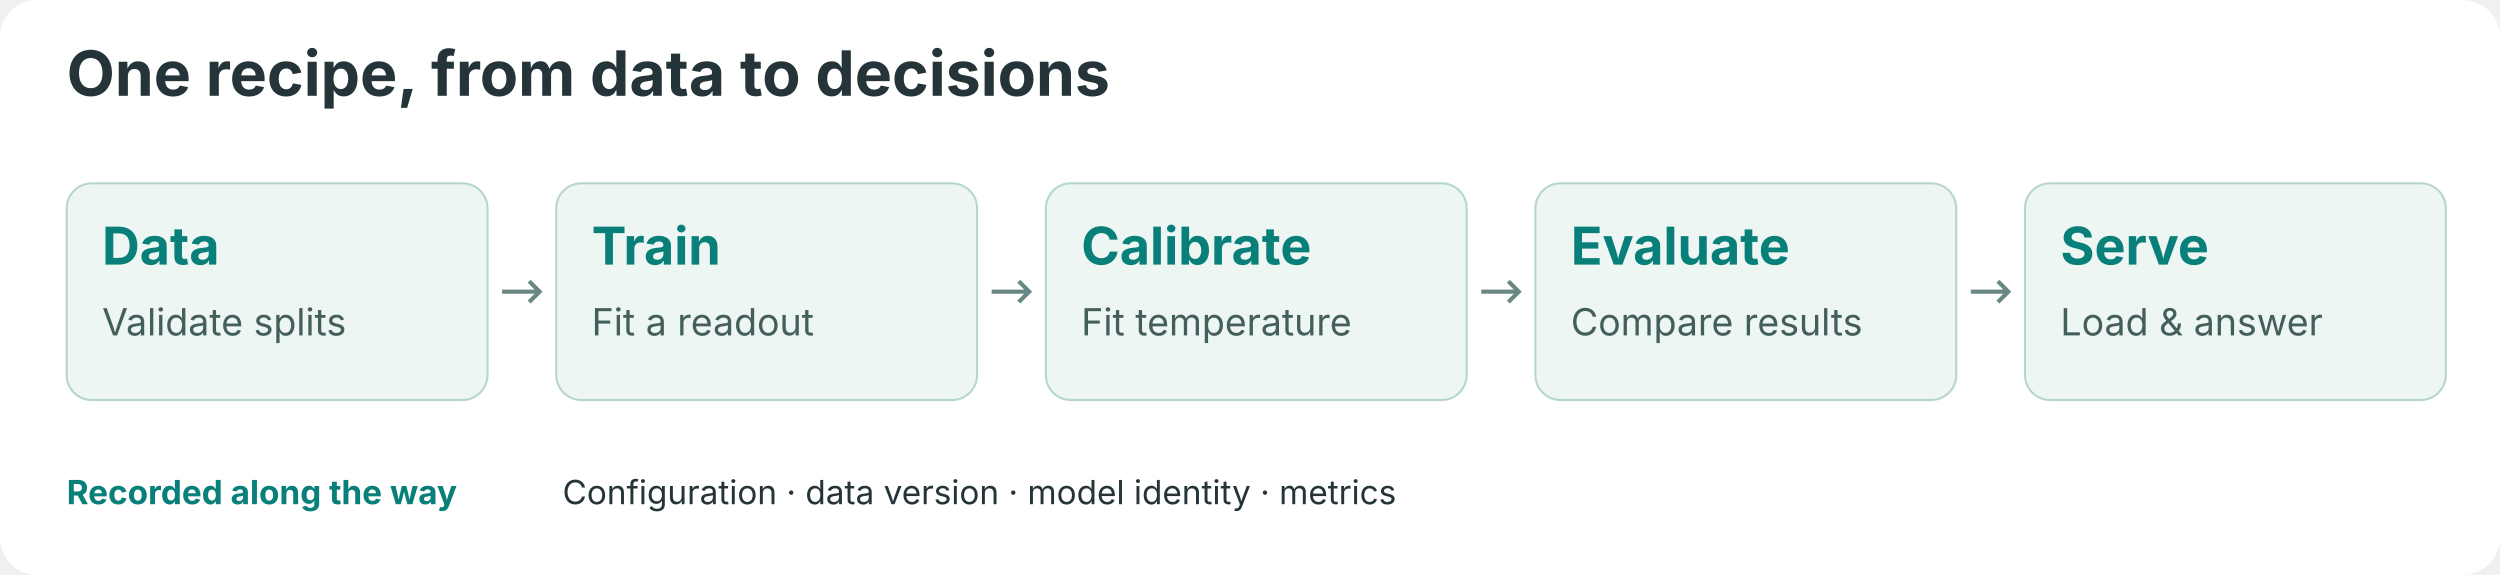
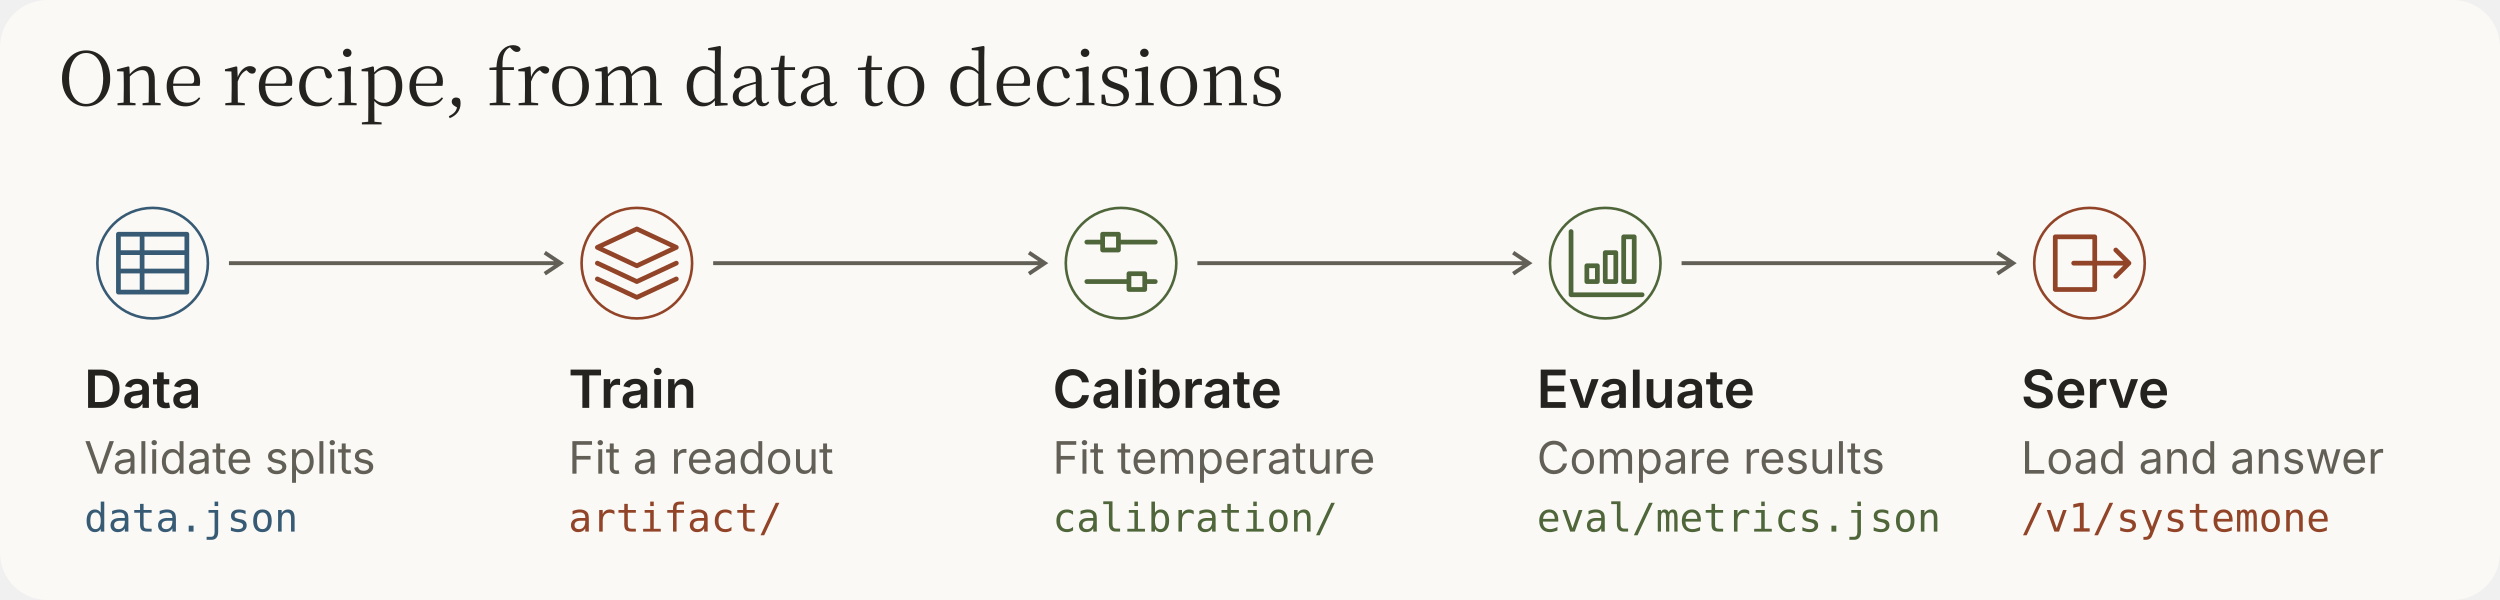
- <svg xmlns="http://www.w3.org/2000/svg" width="1200" height="276" viewBox="0 0 1200 276" role="img" aria-labelledby="title">
+ <svg xmlns="http://www.w3.org/2000/svg" width="950" height="228" viewBox="0 0 950 228" role="img" aria-labelledby="title">
  <style>text {font-family: "Inter", "DejaVu Sans", Arial, sans-serif}</style>
-   <rect width="1200" height="276" rx="18" fill="#ffffff" />
-   <text x="32" y="46" font-size="30" fill="#243438" font-weight="650">One recipe, from data to decisions</text>
-   <rect x="32" y="88" width="202" height="104" rx="12" fill="#edf6f3" stroke="#b6d6cd" />
-   <text x="49" y="127" font-size="25" fill="#087f78" font-weight="650">Data</text>
-   <text x="49" y="161" font-size="18" fill="#435e5b" font-weight="400">Validate splits</text>
-   <path d="M241 140 H259 m-5 -5 l5 5 -5 5" fill="none" stroke="#698883" stroke-width="2" />
-   <rect x="267" y="88" width="202" height="104" rx="12" fill="#edf6f3" stroke="#b6d6cd" />
-   <text x="284" y="127" font-size="25" fill="#087f78" font-weight="650">Train</text>
-   <text x="284" y="161" font-size="18" fill="#435e5b" font-weight="400">Fit a readout</text>
-   <path d="M476 140 H494 m-5 -5 l5 5 -5 5" fill="none" stroke="#698883" stroke-width="2" />
-   <rect x="502" y="88" width="202" height="104" rx="12" fill="#edf6f3" stroke="#b6d6cd" />
-   <text x="519" y="127" font-size="25" fill="#087f78" font-weight="650">Calibrate</text>
-   <text x="519" y="161" font-size="18" fill="#435e5b" font-weight="400">Fit temperature</text>
-   <path d="M711 140 H729 m-5 -5 l5 5 -5 5" fill="none" stroke="#698883" stroke-width="2" />
-   <rect x="737" y="88" width="202" height="104" rx="12" fill="#edf6f3" stroke="#b6d6cd" />
-   <text x="754" y="127" font-size="25" fill="#087f78" font-weight="650">Evaluate</text>
-   <text x="754" y="161" font-size="18" fill="#435e5b" font-weight="400">Compare results</text>
-   <path d="M946 140 H964 m-5 -5 l5 5 -5 5" fill="none" stroke="#698883" stroke-width="2" />
-   <rect x="972" y="88" width="202" height="104" rx="12" fill="#edf6f3" stroke="#b6d6cd" />
-   <text x="989" y="127" font-size="25" fill="#087f78" font-weight="650">Serve</text>
-   <text x="989" y="161" font-size="18" fill="#435e5b" font-weight="400">Load &amp; answer</text>
-   <text x="32" y="242" font-size="16" fill="#087f78" font-weight="650">Recorded along the way</text>
-   <text x="270" y="242" font-size="16" fill="#243438" font-weight="400">Configuration · data version · model identity · metrics</text>
+   <rect width="950" height="228" rx="18" fill="#FAF9F5" />
+   <style>text.heading {font-family: Georgia, "Songti SC", "Noto Serif CJK SC", serif} text.file {font-family: ui-monospace, "SFMono-Regular", Consolas, monospace}</style>
+   <text x="22" y="40" font-size="28" fill="#24231F" font-weight="500" class="heading">One recipe, from data to decisions</text>
+   <path d="M87 100 h126 m-6 -4 6 4 -6 4" fill="none" stroke="#625F56" stroke-width="1.5" />
+   <g transform="translate(58 100)" fill="none" stroke="#375A75" stroke-linecap="round" stroke-linejoin="round">
+     <circle r="21" stroke-width="1" />
+     <path d="M-13 -11 H13 V11 H-13 Z M-13 -4 H13 M-13 3 H13 M-4 -11 V11" stroke-width="1.8" />
+   </g>
+   <text x="32" y="155" font-size="20" fill="#24231F" font-weight="600">Data</text>
+   <text x="32" y="180" font-size="17" fill="#625F56" font-weight="400">Validate splits</text>
+   <text x="32" y="202" font-size="15" fill="#375A75" font-weight="500" class="file">data.json</text>
+   <path d="M271 100 h126 m-6 -4 6 4 -6 4" fill="none" stroke="#625F56" stroke-width="1.5" />
+   <g transform="translate(242 100)" fill="none" stroke="#924428" stroke-linecap="round" stroke-linejoin="round">
+     <circle r="21" stroke-width="1" />
+     <path d="M0 -13 L15 -6 0 1 -15 -6 Z M-15 0 L0 7 15 0 M-15 6 L0 13 15 6" stroke-width="1.8" />
+   </g>
+   <text x="216" y="155" font-size="20" fill="#24231F" font-weight="600">Train</text>
+   <text x="216" y="180" font-size="17" fill="#625F56" font-weight="400">Fit a readout</text>
+   <text x="216" y="202" font-size="15" fill="#924428" font-weight="500" class="file">artifact/</text>
+   <path d="M455 100 h126 m-6 -4 6 4 -6 4" fill="none" stroke="#625F56" stroke-width="1.5" />
+   <g transform="translate(426 100)" fill="none" stroke="#4F653A" stroke-linecap="round" stroke-linejoin="round">
+     <circle r="21" stroke-width="1" />
+     <path d="M-13 -8 H-7 M-1 -8 H13 M-7 -11 H-1 V-5 H-7 Z M-13 7 H3 M9 7 H13 M3 4 H9 V10 H3 Z" stroke-width="1.8" />
+   </g>
+   <text x="400" y="155" font-size="20" fill="#24231F" font-weight="600">Calibrate</text>
+   <text x="400" y="180" font-size="17" fill="#625F56" font-weight="400">Fit temperature</text>
+   <text x="400" y="202" font-size="15" fill="#4F653A" font-weight="500" class="file">calibration/</text>
+   <path d="M639 100 h126 m-6 -4 6 4 -6 4" fill="none" stroke="#625F56" stroke-width="1.5" />
+   <g transform="translate(610 100)" fill="none" stroke="#4F653A" stroke-linecap="round" stroke-linejoin="round">
+     <circle r="21" stroke-width="1" />
+     <path d="M-13 -12 V12 H14 M-7 7 V1 H-3 V7 Z M0 7 V-4 H4 V7 Z M7 7 V-10 H11 V7 Z" stroke-width="1.8" />
+   </g>
+   <text x="584" y="155" font-size="20" fill="#24231F" font-weight="600">Evaluate</text>
+   <text x="584" y="180" font-size="17" fill="#625F56" font-weight="400">Compare results</text>
+   <text x="584" y="202" font-size="15" fill="#4F653A" font-weight="500" class="file">eval/metrics.json</text>
+   <g transform="translate(794 100)" fill="none" stroke="#924428" stroke-linecap="round" stroke-linejoin="round">
+     <circle r="21" stroke-width="1" />
+     <path d="M-13 -10 H2 V10 H-13 Z M-6 0 H15 M10 -5 L15 0 10 5" stroke-width="1.8" />
+   </g>
+   <text x="768" y="155" font-size="20" fill="#24231F" font-weight="600">Serve</text>
+   <text x="768" y="180" font-size="17" fill="#625F56" font-weight="400">Load and answer</text>
+   <text x="768" y="202" font-size="15" fill="#924428" font-weight="500" class="file">/v1/systemone</text>
</svg>
